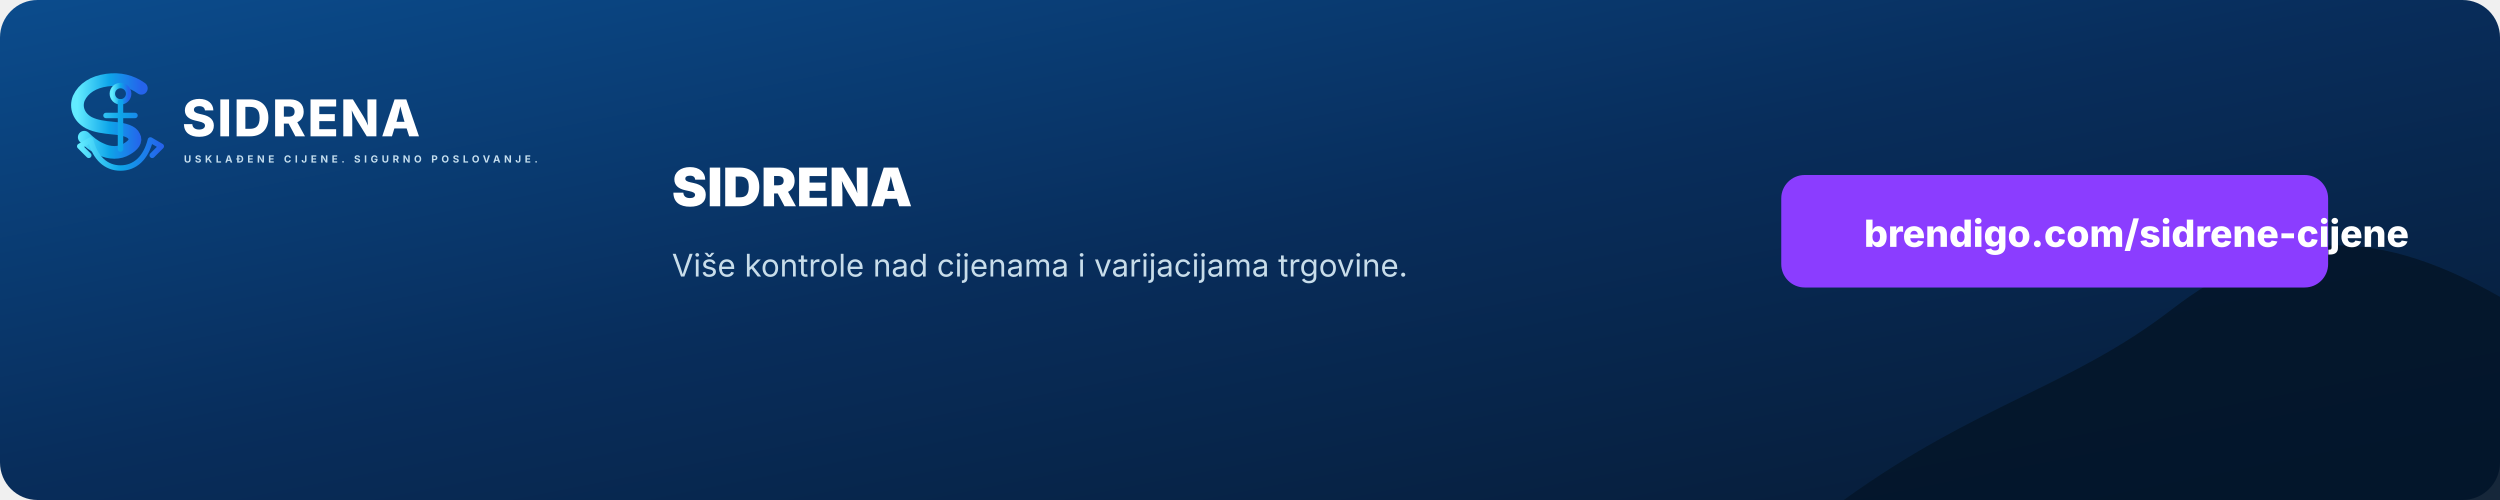
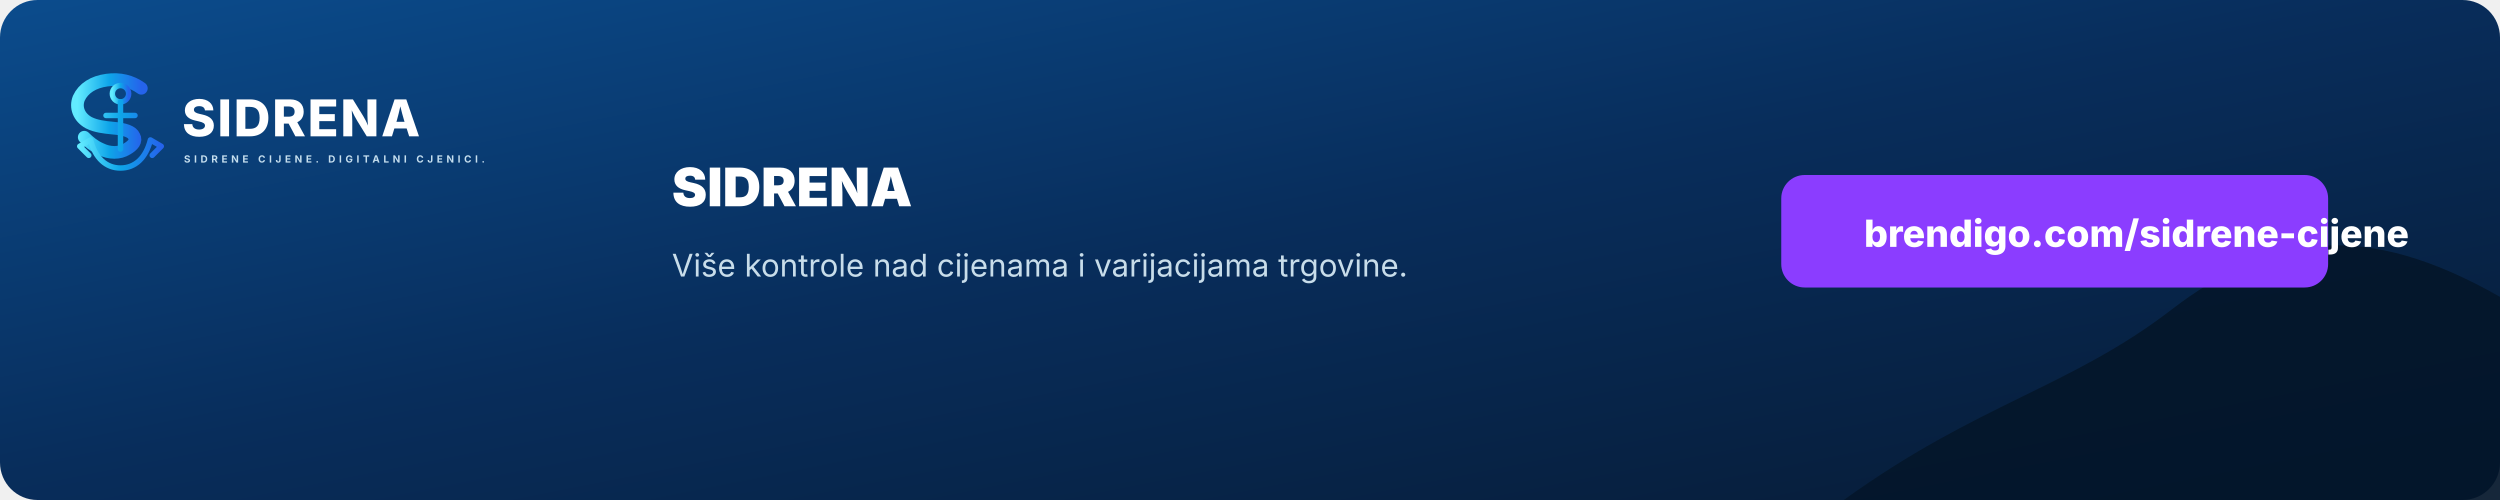
<svg xmlns="http://www.w3.org/2000/svg" viewBox="0 0 1600 320" role="img" aria-labelledby="t">
  <defs>
    <linearGradient id="sky" x1="0" y1="0" x2="1" y2="1">
      <stop stop-color="#0B4C8D" />
      <stop offset=".48" stop-color="#082D5B" />
      <stop offset="1" stop-color="#061A33" />
    </linearGradient>
    <linearGradient id="sea" x1="0" y1=".2" x2="0" y2="1">
      <stop stop-color="#0B5B98" />
      <stop offset="1" stop-color="#041B33" />
    </linearGradient>
    <linearGradient id="cyan" x1="0" y1="0" x2="1" y2="0">
      <stop stop-color="#62EBFF" />
      <stop offset=".5" stop-color="#0EA5E9" />
      <stop offset="1" stop-color="#2563EB" />
    </linearGradient>
    <radialGradient id="glow" cx=".78" cy=".22" r=".34">
      <stop stop-color="#A8F3FF" stop-opacity=".6" />
      <stop offset=".35" stop-color="#4CCBEA" stop-opacity=".14" />
      <stop offset="1" stop-color="#4CCBEA" stop-opacity="0" />
    </radialGradient>
  </defs>
  <rect width="1600" height="320" rx="24" fill="url(#sky)" />
  <path d="M1180 320c86-62 145-72 210-122 64-49 124-57 210-8v130z" fill="#03162A" opacity=".92" />
  <g transform="translate(40 42) scale(0.58)">
    <g fill="none" stroke="url(#cyan)" stroke-linecap="round" stroke-linejoin="round">
      <path d="M87 25c-11-8-24-11-38-9-15 2-26 9-31 20-4 10 0 21 11 27 8 4 17 5 27 6 13 1 21 4 23 9 3 5-1 10-8 14-8 5-19 5-29 0-7-3-13-8-18-13" stroke-width="14" />
      <circle cx="64" cy="31" r="9" stroke-width="6" />
      <path d="M64 40v52M48 55h32M31 82c5 20 17 31 33 31s28-11 33-31M31 82l-12 7 10 10m68-17 12 7-10 10" stroke-width="6" />
    </g>
    <text x="132" y="78" fill="#fff" font-family="Inter,Segoe UI,Arial,sans-serif" font-size="56" font-weight="800" letter-spacing="2">SIDRENA</text>
-     <text x="134" y="107" fill="#C6DFEF" font-family="Inter,Segoe UI,Arial,sans-serif" font-size="11" font-weight="700" letter-spacing="4">USKLAĐENE CIJENE. SIGURNO POSLOVANJE.</text>
+     <text x="134" y="107" fill="#C6DFEF" font-family="Inter,Segoe UI,Arial,sans-serif" font-size="11" font-weight="700" letter-spacing="4">SIDRENE CIJENE. DIGITALNI CJENICI.</text>
  </g>
  <text x="430" y="132" fill="#fff" font-family="Inter,Segoe UI,Arial,sans-serif" font-size="34" font-weight="850">SIDRENA</text>
  <text x="430" y="177" fill="#C8DDEA" font-family="Inter,Segoe UI,Arial,sans-serif" font-size="20">Više kontrole nad cijenama i varijacijama trgovine.</text>
  <rect x="1140" y="112" width="350" height="72" rx="15" fill="#8B3DFF" />
  <text x="1193" y="158" fill="#fff" font-family="Inter,Segoe UI,Arial,sans-serif" font-size="24" font-weight="800">brendigo.com/sidrene-cijene</text>
</svg>
